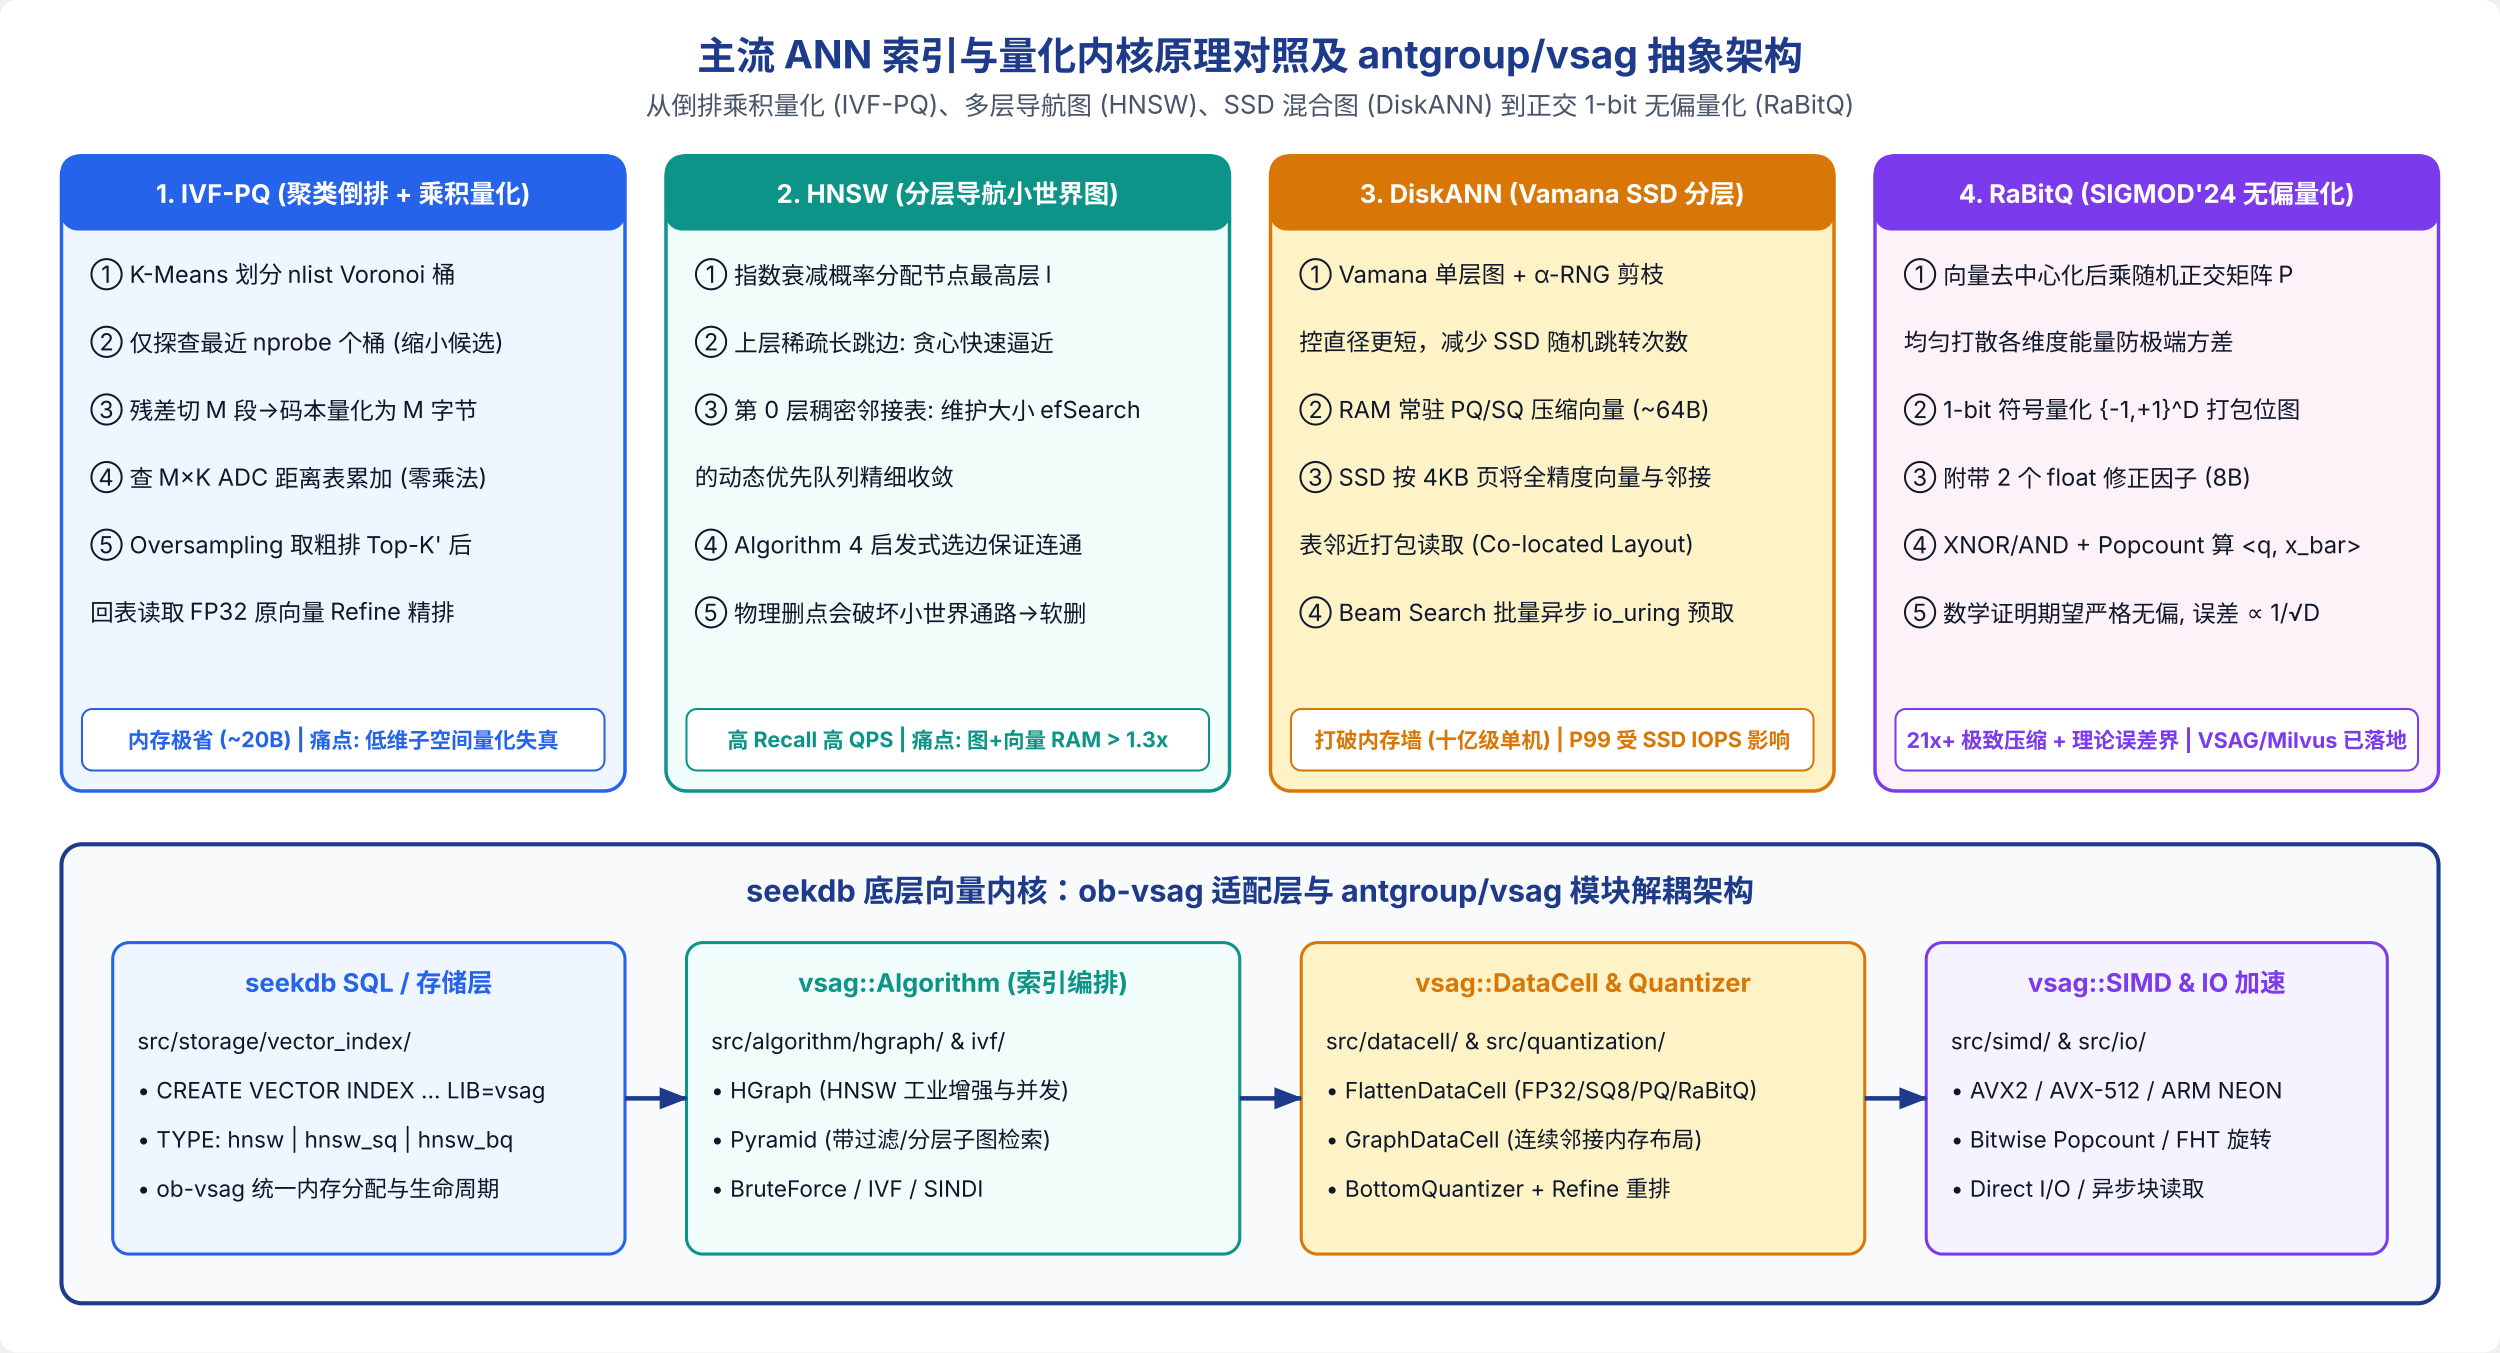
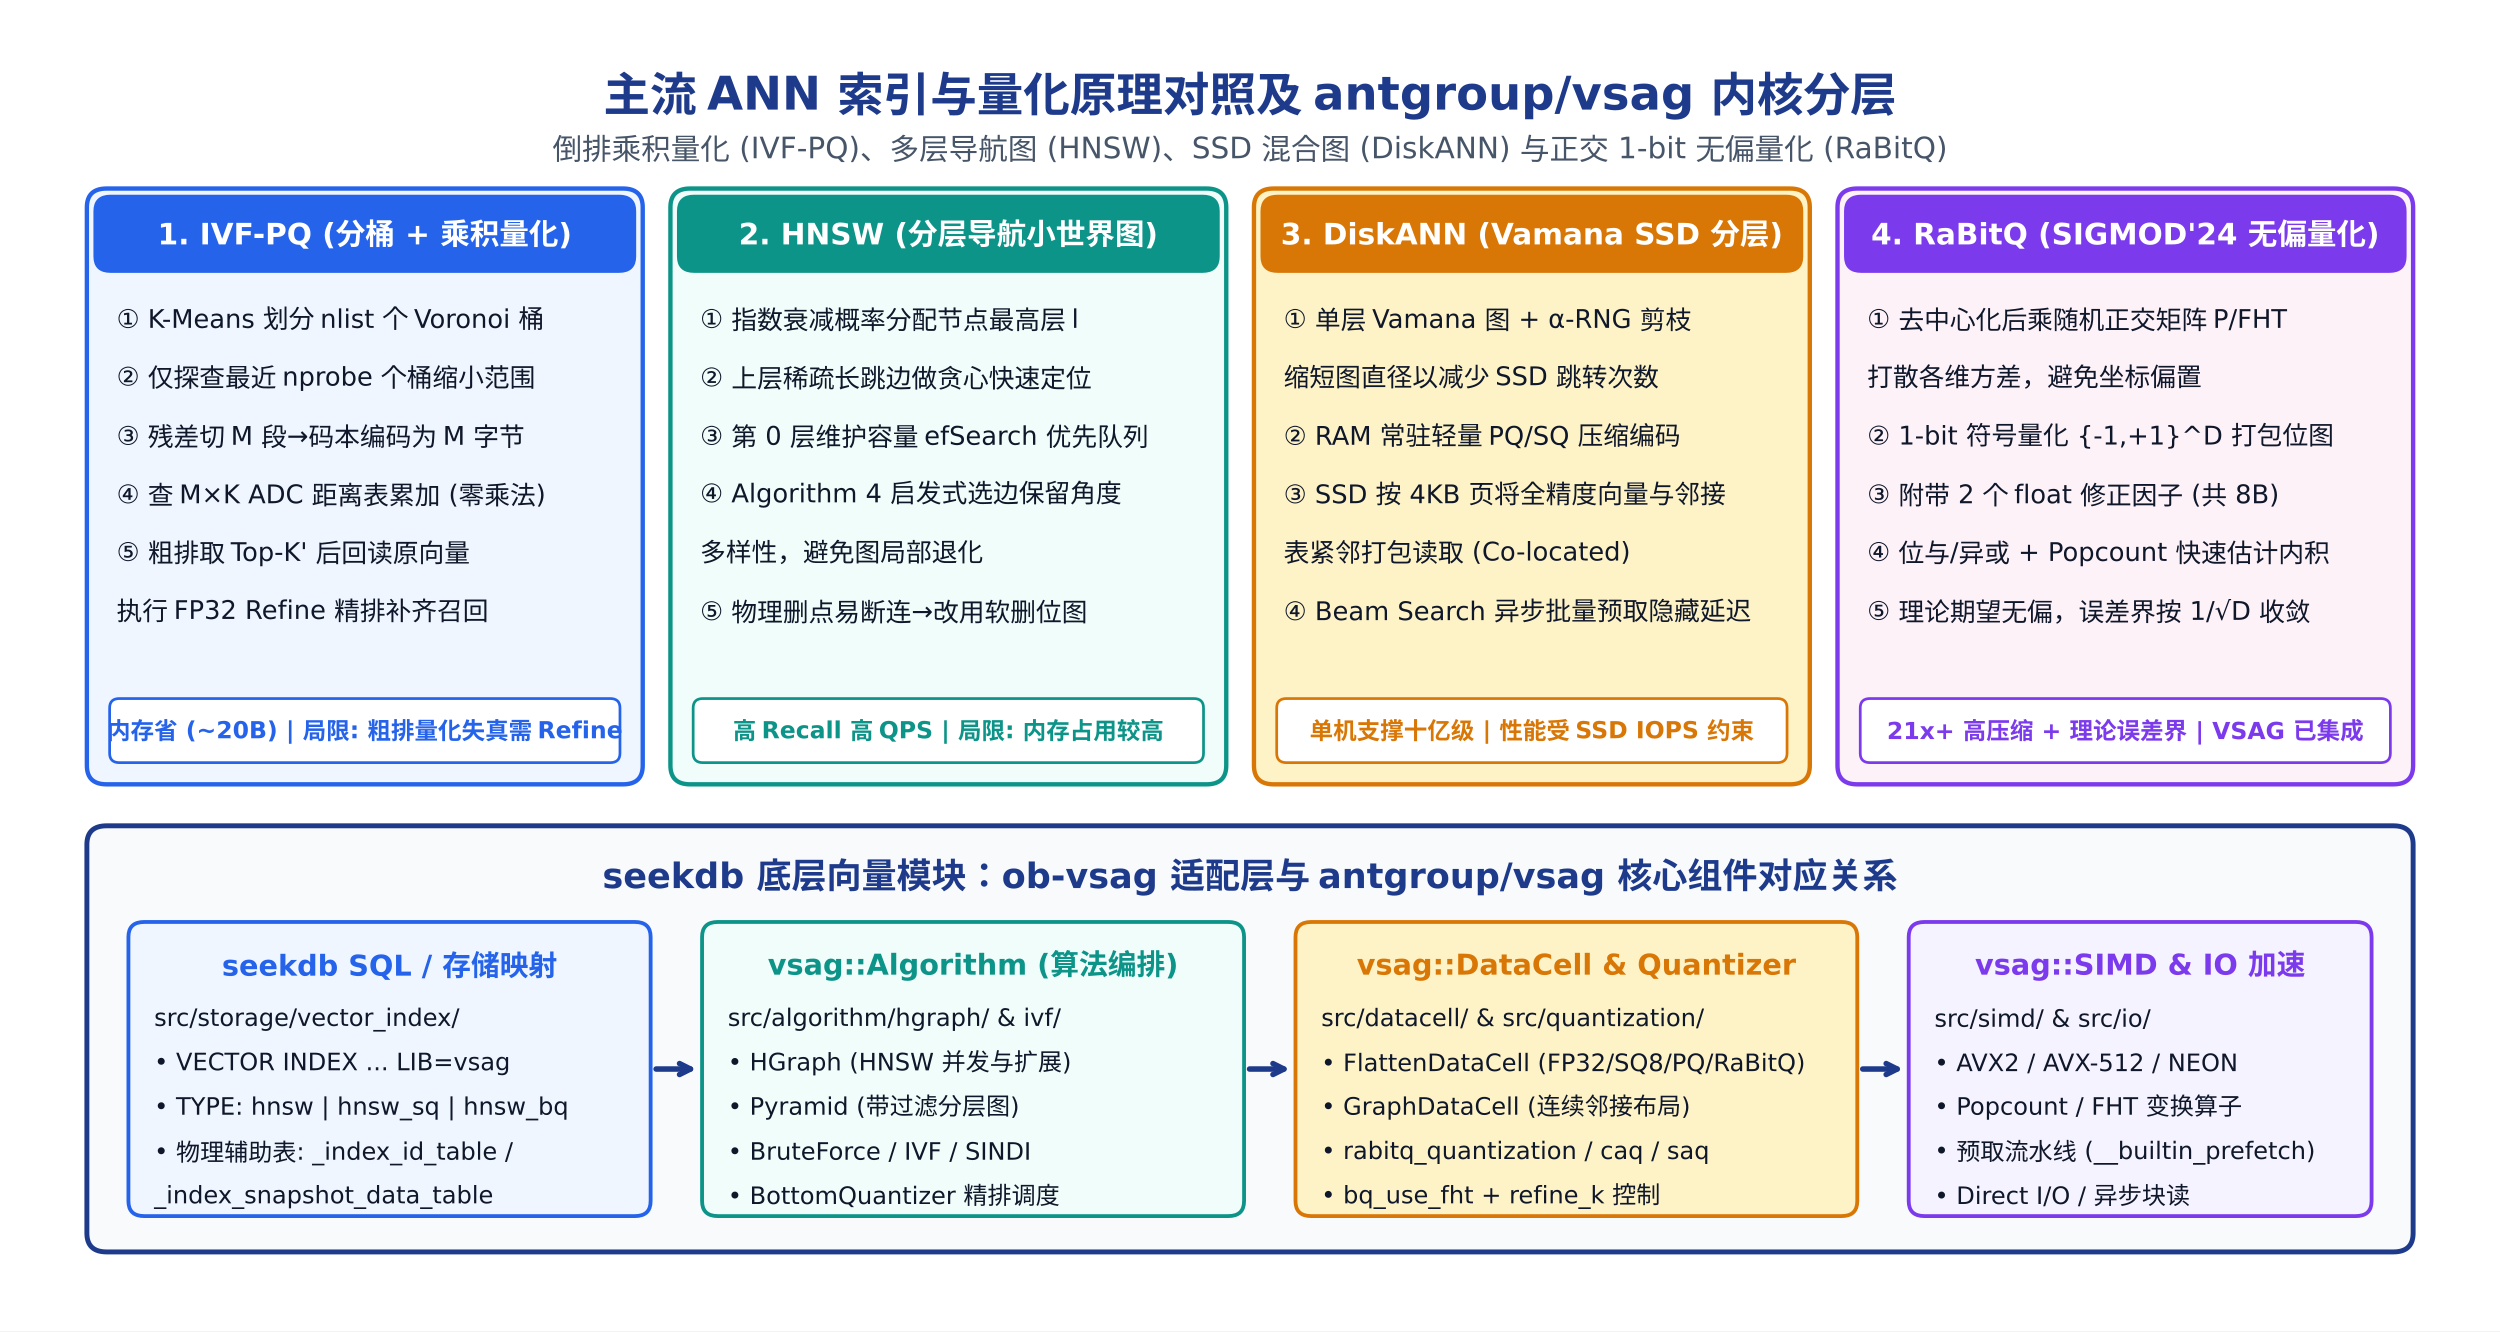
- <svg xmlns="http://www.w3.org/2000/svg" viewBox="0 0 1220 660" width="1220" height="660" font-family="PingFang SC, Hiragino Sans GB, Arial Unicode MS, -apple-system, sans-serif">
-   <rect width="1220" height="660" fill="#FFFFFF" rx="8" />
+ <svg xmlns="http://www.w3.org/2000/svg" width="913.32pt" height="486.288pt" viewBox="0 0 913.32 486.288" version="1.1">
  <defs>
-     <marker id="arrow-navy" viewBox="0 0 10 10" refX="8.5" refY="5" markerWidth="7" markerHeight="7" orient="auto-start-reverse">
-       <path d="M 0 1.5 L 9 5 L 0 8.5 z" fill="#1E3A8A" />
-     </marker>
-     <marker id="arrow-teal" viewBox="0 0 10 10" refX="8.5" refY="5" markerWidth="7" markerHeight="7" orient="auto-start-reverse">
-       <path d="M 0 1.5 L 9 5 L 0 8.5 z" fill="#0D9488" />
-     </marker>
-     <marker id="arrow-red" viewBox="0 0 10 10" refX="8.5" refY="5" markerWidth="7" markerHeight="7" orient="auto-start-reverse">
-       <path d="M 0 1.5 L 9 5 L 0 8.5 z" fill="#DC2626" />
-     </marker>
-     <marker id="arrow-slate" viewBox="0 0 10 10" refX="8.5" refY="5" markerWidth="7" markerHeight="7" orient="auto-start-reverse">
-       <path d="M 0 1.5 L 9 5 L 0 8.5 z" fill="#475569" />
-     </marker>
+     <style type="text/css">*{stroke-linejoin: round; stroke-linecap: butt}</style>
  </defs>
-   <text x="610" y="34" font-size="19" font-weight="bold" fill="#1E3A8A" text-anchor="middle">主流 ANN 索引与量化内核原理对照及 antgroup/vsag 抽象架构</text>
-   <text x="610" y="56" font-size="12.5" font-weight="normal" fill="#475569" text-anchor="middle">从倒排乘积量化 (IVF-PQ)、多层导航图 (HNSW)、SSD 混合图 (DiskANN) 到正交 1-bit 无偏量化 (RaBitQ)</text>
-   <rect x="30" y="76" width="275" height="310" fill="#EFF6FF" stroke="#2563EB" stroke-width="1.7" rx="10" />
-   <rect x="30" y="76" width="275" height="36" fill="#2563EB" stroke="#2563EB" stroke-width="1.0" rx="8" />
-   <text x="167.5" y="99" font-size="12.5" font-weight="bold" fill="#FFFFFF" text-anchor="middle">1. IVF-PQ (聚类倒排 + 乘积量化)</text>
-   <text x="44" y="138" font-size="11.5" font-weight="normal" fill="#0F172A" text-anchor="start">① K-Means 划分 nlist Voronoi 桶</text>
-   <text x="44" y="171" font-size="11.5" font-weight="normal" fill="#0F172A" text-anchor="start">② 仅探查最近 nprobe 个桶 (缩小候选)</text>
-   <text x="44" y="204" font-size="11.5" font-weight="normal" fill="#0F172A" text-anchor="start">③ 残差切 M 段→码本量化为 M 字节</text>
-   <text x="44" y="237" font-size="11.5" font-weight="normal" fill="#0F172A" text-anchor="start">④ 查 M×K ADC 距离表累加 (零乘法)</text>
-   <text x="44" y="270" font-size="11.5" font-weight="normal" fill="#0F172A" text-anchor="start">⑤ Oversampling 取粗排 Top-K' 后</text>
-   <text x="44" y="303" font-size="11.5" font-weight="normal" fill="#0F172A" text-anchor="start">   回表读取 FP32 原向量 Refine 精排</text>
-   <rect x="40" y="346" width="255" height="30" fill="#FFFFFF" stroke="#2563EB" stroke-width="1.0" rx="5" />
-   <text x="167.5" y="365" font-size="10.5" font-weight="bold" fill="#2563EB" text-anchor="middle">内存极省 (~20B) | 痛点: 低维子空间量化失真</text>
-   <rect x="325" y="76" width="275" height="310" fill="#F0FDFA" stroke="#0D9488" stroke-width="1.7" rx="10" />
-   <rect x="325" y="76" width="275" height="36" fill="#0D9488" stroke="#0D9488" stroke-width="1.0" rx="8" />
-   <text x="462.5" y="99" font-size="12.5" font-weight="bold" fill="#FFFFFF" text-anchor="middle">2. HNSW (分层导航小世界图)</text>
-   <text x="339" y="138" font-size="11.5" font-weight="normal" fill="#0F172A" text-anchor="start">① 指数衰减概率分配节点最高层 l</text>
-   <text x="339" y="171" font-size="11.5" font-weight="normal" fill="#0F172A" text-anchor="start">② 上层稀疏长跳边: 贪心快速逼近</text>
-   <text x="339" y="204" font-size="11.5" font-weight="normal" fill="#0F172A" text-anchor="start">③ 第 0 层稠密邻接表: 维护大小 efSearch</text>
-   <text x="339" y="237" font-size="11.5" font-weight="normal" fill="#0F172A" text-anchor="start">   的动态优先队列精细收敛</text>
-   <text x="339" y="270" font-size="11.5" font-weight="normal" fill="#0F172A" text-anchor="start">④ Algorithm 4 启发式选边保证连通</text>
-   <text x="339" y="303" font-size="11.5" font-weight="normal" fill="#0F172A" text-anchor="start">⑤ 物理删点会破坏小世界通路→软删</text>
-   <rect x="335" y="346" width="255" height="30" fill="#FFFFFF" stroke="#0D9488" stroke-width="1.0" rx="5" />
-   <text x="462.5" y="365" font-size="10.5" font-weight="bold" fill="#0D9488" text-anchor="middle">高 Recall 高 QPS | 痛点: 图+向量 RAM &gt; 1.3x</text>
-   <rect x="620" y="76" width="275" height="310" fill="#FEF3C7" stroke="#D97706" stroke-width="1.7" rx="10" />
-   <rect x="620" y="76" width="275" height="36" fill="#D97706" stroke="#D97706" stroke-width="1.0" rx="8" />
-   <text x="757.5" y="99" font-size="12.5" font-weight="bold" fill="#FFFFFF" text-anchor="middle">3. DiskANN (Vamana SSD 分层)</text>
-   <text x="634" y="138" font-size="11.5" font-weight="normal" fill="#0F172A" text-anchor="start">① Vamana 单层图 + α-RNG 剪枝</text>
-   <text x="634" y="171" font-size="11.5" font-weight="normal" fill="#0F172A" text-anchor="start">   控直径更短，减少 SSD 随机跳转次数</text>
-   <text x="634" y="204" font-size="11.5" font-weight="normal" fill="#0F172A" text-anchor="start">② RAM 常驻 PQ/SQ 压缩向量 (~64B)</text>
-   <text x="634" y="237" font-size="11.5" font-weight="normal" fill="#0F172A" text-anchor="start">③ SSD 按 4KB 页将全精度向量与邻接</text>
-   <text x="634" y="270" font-size="11.5" font-weight="normal" fill="#0F172A" text-anchor="start">   表邻近打包读取 (Co-located Layout)</text>
-   <text x="634" y="303" font-size="11.5" font-weight="normal" fill="#0F172A" text-anchor="start">④ Beam Search 批量异步 io_uring 预取</text>
-   <rect x="630" y="346" width="255" height="30" fill="#FFFFFF" stroke="#D97706" stroke-width="1.0" rx="5" />
-   <text x="757.5" y="365" font-size="10.5" font-weight="bold" fill="#D97706" text-anchor="middle">打破内存墙 (十亿级单机) | P99 受 SSD IOPS 影响</text>
-   <rect x="915" y="76" width="275" height="310" fill="#FDF2F8" stroke="#7C3AED" stroke-width="1.7" rx="10" />
-   <rect x="915" y="76" width="275" height="36" fill="#7C3AED" stroke="#7C3AED" stroke-width="1.0" rx="8" />
-   <text x="1052.5" y="99" font-size="12.5" font-weight="bold" fill="#FFFFFF" text-anchor="middle">4. RaBitQ (SIGMOD'24 无偏量化)</text>
-   <text x="929" y="138" font-size="11.5" font-weight="normal" fill="#0F172A" text-anchor="start">① 向量去中心化后乘随机正交矩阵 P</text>
-   <text x="929" y="171" font-size="11.5" font-weight="normal" fill="#0F172A" text-anchor="start">   均匀打散各维度能量防极端方差</text>
-   <text x="929" y="204" font-size="11.5" font-weight="normal" fill="#0F172A" text-anchor="start">② 1-bit 符号量化 {-1,+1}^D 打包位图</text>
-   <text x="929" y="237" font-size="11.5" font-weight="normal" fill="#0F172A" text-anchor="start">③ 附带 2 个 float 修正因子 (8B)</text>
-   <text x="929" y="270" font-size="11.5" font-weight="normal" fill="#0F172A" text-anchor="start">④ XNOR/AND + Popcount 算 &lt;q, x_bar&gt;</text>
-   <text x="929" y="303" font-size="11.5" font-weight="normal" fill="#0F172A" text-anchor="start">⑤ 数学证明期望严格无偏, 误差 ∝ 1/√D</text>
-   <rect x="925" y="346" width="255" height="30" fill="#FFFFFF" stroke="#7C3AED" stroke-width="1.0" rx="5" />
-   <text x="1052.5" y="365" font-size="10.5" font-weight="bold" fill="#7C3AED" text-anchor="middle">21x+ 极致压缩 + 理论误差界 | VSAG/Milvus 已落地</text>
-   <rect x="30" y="412" width="1160" height="224" fill="#F8FAFC" stroke="#1E3A8A" stroke-width="2.0" rx="10" />
-   <text x="610" y="440" font-size="15" font-weight="bold" fill="#1E3A8A" text-anchor="middle">seekdb 底层向量内核：ob-vsag 适配层与 antgroup/vsag 模块解耦架构</text>
-   <rect x="55" y="460" width="250" height="152" fill="#EFF6FF" stroke="#2563EB" stroke-width="1.5" rx="8" />
-   <text x="180.0" y="484" font-size="12.5" font-weight="bold" fill="#2563EB" text-anchor="middle">seekdb SQL / 存储层</text>
-   <text x="67" y="512" font-size="11" font-weight="normal" fill="#0F172A" text-anchor="start">src/storage/vector_index/</text>
-   <text x="67" y="536" font-size="11" font-weight="normal" fill="#0F172A" text-anchor="start">• CREATE VECTOR INDEX ... LIB=vsag</text>
-   <text x="67" y="560" font-size="11" font-weight="normal" fill="#0F172A" text-anchor="start">• TYPE: hnsw | hnsw_sq | hnsw_bq</text>
-   <text x="67" y="584" font-size="11" font-weight="normal" fill="#0F172A" text-anchor="start">• ob-vsag 统一内存分配与生命周期</text>
-   <rect x="335" y="460" width="270" height="152" fill="#F0FDFA" stroke="#0D9488" stroke-width="1.5" rx="8" />
-   <text x="470.0" y="484" font-size="12.5" font-weight="bold" fill="#0D9488" text-anchor="middle">vsag::Algorithm (索引编排)</text>
-   <text x="347" y="512" font-size="11" font-weight="normal" fill="#0F172A" text-anchor="start">src/algorithm/hgraph/ &amp; ivf/</text>
-   <text x="347" y="536" font-size="11" font-weight="normal" fill="#0F172A" text-anchor="start">• HGraph (HNSW 工业增强与并发)</text>
-   <text x="347" y="560" font-size="11" font-weight="normal" fill="#0F172A" text-anchor="start">• Pyramid (带过滤/分层子图检索)</text>
-   <text x="347" y="584" font-size="11" font-weight="normal" fill="#0F172A" text-anchor="start">• BruteForce / IVF / SINDI</text>
-   <rect x="635" y="460" width="275" height="152" fill="#FEF3C7" stroke="#D97706" stroke-width="1.5" rx="8" />
-   <text x="772.5" y="484" font-size="12.5" font-weight="bold" fill="#D97706" text-anchor="middle">vsag::DataCell &amp; Quantizer</text>
-   <text x="647" y="512" font-size="11" font-weight="normal" fill="#0F172A" text-anchor="start">src/datacell/ &amp; src/quantization/</text>
-   <text x="647" y="536" font-size="11" font-weight="normal" fill="#0F172A" text-anchor="start">• FlattenDataCell (FP32/SQ8/PQ/RaBitQ)</text>
-   <text x="647" y="560" font-size="11" font-weight="normal" fill="#0F172A" text-anchor="start">• GraphDataCell (连续邻接内存布局)</text>
-   <text x="647" y="584" font-size="11" font-weight="normal" fill="#0F172A" text-anchor="start">• BottomQuantizer + Refine 重排</text>
-   <rect x="940" y="460" width="225" height="152" fill="#F5F3FF" stroke="#7C3AED" stroke-width="1.5" rx="8" />
-   <text x="1052.5" y="484" font-size="12.5" font-weight="bold" fill="#7C3AED" text-anchor="middle">vsag::SIMD &amp; IO 加速</text>
-   <text x="952" y="512" font-size="11" font-weight="normal" fill="#0F172A" text-anchor="start">src/simd/ &amp; src/io/</text>
-   <text x="952" y="536" font-size="11" font-weight="normal" fill="#0F172A" text-anchor="start">• AVX2 / AVX-512 / ARM NEON</text>
-   <text x="952" y="560" font-size="11" font-weight="normal" fill="#0F172A" text-anchor="start">• Bitwise Popcount / FHT 旋转</text>
-   <text x="952" y="584" font-size="11" font-weight="normal" fill="#0F172A" text-anchor="start">• Direct I/O / 异步块读取</text>
-   <line x1="305" y1="536" x2="335" y2="536" stroke="#1E3A8A" stroke-width="2.2" marker-end="url(#arrow-navy)" />
-   <line x1="605" y1="536" x2="635" y2="536" stroke="#1E3A8A" stroke-width="2.2" marker-end="url(#arrow-navy)" />
-   <line x1="910" y1="536" x2="940" y2="536" stroke="#1E3A8A" stroke-width="2.2" marker-end="url(#arrow-navy)" />
+   <rect width="100%" height="100%" fill="#FFFFFF" />
+   <g id="figure_1">
+     <g id="patch_1">
+       <path d="M 0 486.288  L 913.32 486.288  L 913.32 -0  L 0 -0  z " style="fill: #ffffff" />
+     </g>
+     <g id="axes_1">
+       <g id="patch_2">
+         <path d="M 38.965 286.538  L 227.578 286.538  Q 234.805 286.538 234.805 279.65  L 234.805 75.766  Q 234.805 68.878 227.578 68.878  L 38.965 68.878  Q 31.738 68.878 31.738 75.766  L 31.738 279.65  Q 31.738 286.538 38.965 286.538  z " clip-path="url(#p8275b18bb2)" style="fill: #eff6ff; stroke: #2563eb; stroke-width: 1.6; stroke-linejoin: miter" />
+       </g>
+       <g id="patch_3">
+         <path d="M 40.41 99.185  L 226.133 99.185  Q 231.914 99.185 231.914 93.674  L 231.914 77.143  Q 231.914 71.633 226.133 71.633  L 40.41 71.633  Q 34.629 71.633 34.629 77.143  L 34.629 93.674  Q 34.629 99.185 40.41 99.185  z " clip-path="url(#p8275b18bb2)" style="fill: #2563eb; stroke: #2563eb; stroke-linejoin: miter" />
+       </g>
+       <g id="patch_4">
+         <path d="M 43.662 278.617  L 222.881 278.617  Q 226.494 278.617 226.494 275.173  L 226.494 258.642  Q 226.494 255.198 222.881 255.198  L 43.662 255.198  Q 40.049 255.198 40.049 258.642  L 40.049 275.173  Q 40.049 278.617 43.662 278.617  z " clip-path="url(#p8275b18bb2)" style="fill: #ffffff; stroke: #2563eb; stroke-linejoin: miter" />
+       </g>
+       <g id="patch_5">
+         <path d="M 252.148 286.538  L 440.762 286.538  Q 447.988 286.538 447.988 279.65  L 447.988 75.766  Q 447.988 68.878 440.762 68.878  L 252.148 68.878  Q 244.922 68.878 244.922 75.766  L 244.922 279.65  Q 244.922 286.538 252.148 286.538  z " clip-path="url(#p8275b18bb2)" style="fill: #f0fdfa; stroke: #0d9488; stroke-width: 1.6; stroke-linejoin: miter" />
+       </g>
+       <g id="patch_6">
+         <path d="M 253.594 99.185  L 439.316 99.185  Q 445.098 99.185 445.098 93.674  L 445.098 77.143  Q 445.098 71.633 439.316 71.633  L 253.594 71.633  Q 247.812 71.633 247.812 77.143  L 247.812 93.674  Q 247.812 99.185 253.594 99.185  z " clip-path="url(#p8275b18bb2)" style="fill: #0d9488; stroke: #0d9488; stroke-linejoin: miter" />
+       </g>
+       <g id="patch_7">
+         <path d="M 256.846 278.617  L 436.064 278.617  Q 439.678 278.617 439.678 275.173  L 439.678 258.642  Q 439.678 255.198 436.064 255.198  L 256.846 255.198  Q 253.232 255.198 253.232 258.642  L 253.232 275.173  Q 253.232 278.617 256.846 278.617  z " clip-path="url(#p8275b18bb2)" style="fill: #ffffff; stroke: #0d9488; stroke-linejoin: miter" />
+       </g>
+       <g id="patch_8">
+         <path d="M 465.332 286.538  L 653.945 286.538  Q 661.172 286.538 661.172 279.65  L 661.172 75.766  Q 661.172 68.878 653.945 68.878  L 465.332 68.878  Q 458.105 68.878 458.105 75.766  L 458.105 279.65  Q 458.105 286.538 465.332 286.538  z " clip-path="url(#p8275b18bb2)" style="fill: #fef3c7; stroke: #d97706; stroke-width: 1.6; stroke-linejoin: miter" />
+       </g>
+       <g id="patch_9">
+         <path d="M 466.777 99.185  L 652.5 99.185  Q 658.281 99.185 658.281 93.674  L 658.281 77.143  Q 658.281 71.633 652.5 71.633  L 466.777 71.633  Q 460.996 71.633 460.996 77.143  L 460.996 93.674  Q 460.996 99.185 466.777 99.185  z " clip-path="url(#p8275b18bb2)" style="fill: #d97706; stroke: #d97706; stroke-linejoin: miter" />
+       </g>
+       <g id="patch_10">
+         <path d="M 470.029 278.617  L 649.248 278.617  Q 652.861 278.617 652.861 275.173  L 652.861 258.642  Q 652.861 255.198 649.248 255.198  L 470.029 255.198  Q 466.416 255.198 466.416 258.642  L 466.416 275.173  Q 466.416 278.617 470.029 278.617  z " clip-path="url(#p8275b18bb2)" style="fill: #ffffff; stroke: #d97706; stroke-linejoin: miter" />
+       </g>
+       <g id="patch_11">
+         <path d="M 678.515 286.538  L 874.355 286.538  Q 881.582 286.538 881.582 279.65  L 881.582 75.766  Q 881.582 68.878 874.355 68.878  L 678.515 68.878  Q 671.289 68.878 671.289 75.766  L 671.289 279.65  Q 671.289 286.538 678.515 286.538  z " clip-path="url(#p8275b18bb2)" style="fill: #fdf2f8; stroke: #7c3aed; stroke-width: 1.6; stroke-linejoin: miter" />
+       </g>
+       <g id="patch_12">
+         <path d="M 679.961 99.185  L 872.91 99.185  Q 878.691 99.185 878.691 93.674  L 878.691 77.143  Q 878.691 71.633 872.91 71.633  L 679.961 71.633  Q 674.179 71.633 674.179 77.143  L 674.179 93.674  Q 674.179 99.185 679.961 99.185  z " clip-path="url(#p8275b18bb2)" style="fill: #7c3aed; stroke: #7c3aed; stroke-linejoin: miter" />
+       </g>
+       <g id="patch_13">
+         <path d="M 683.213 278.617  L 869.658 278.617  Q 873.271 278.617 873.271 275.173  L 873.271 258.642  Q 873.271 255.198 869.658 255.198  L 683.213 255.198  Q 679.599 255.198 679.599 258.642  L 679.599 275.173  Q 679.599 278.617 683.213 278.617  z " clip-path="url(#p8275b18bb2)" style="fill: #ffffff; stroke: #7c3aed; stroke-linejoin: miter" />
+       </g>
+       <g id="patch_14">
+         <path d="M 38.965 457.361  L 874.355 457.361  Q 881.582 457.361 881.582 450.473  L 881.582 308.58  Q 881.582 301.692 874.355 301.692  L 38.965 301.692  Q 31.738 301.692 31.738 308.58  L 31.738 450.473  Q 31.738 457.361 38.965 457.361  z " clip-path="url(#p8275b18bb2)" style="fill: #f8fafc; stroke: #1e3a8a; stroke-width: 1.8; stroke-linejoin: miter" />
+       </g>
+       <g id="patch_15">
+         <path d="M 52.695 444.274  L 231.914 444.274  Q 237.695 444.274 237.695 438.763  L 237.695 342.331  Q 237.695 336.821 231.914 336.821  L 52.695 336.821  Q 46.914 336.821 46.914 342.331  L 46.914 438.763  Q 46.914 444.274 52.695 444.274  z " clip-path="url(#p8275b18bb2)" style="fill: #eff6ff; stroke: #2563eb; stroke-width: 1.4; stroke-linejoin: miter" />
+       </g>
+       <g id="patch_16">
+         <path d="M 262.266 444.274  L 448.711 444.274  Q 454.492 444.274 454.492 438.763  L 454.492 342.331  Q 454.492 336.821 448.711 336.821  L 262.266 336.821  Q 256.484 336.821 256.484 342.331  L 256.484 438.763  Q 256.484 444.274 262.266 444.274  z " clip-path="url(#p8275b18bb2)" style="fill: #f0fdfa; stroke: #0d9488; stroke-width: 1.4; stroke-linejoin: miter" />
+       </g>
+       <g id="patch_17">
+         <path d="M 479.062 444.274  L 672.734 444.274  Q 678.515 444.274 678.515 438.763  L 678.515 342.331  Q 678.515 336.821 672.734 336.821  L 479.062 336.821  Q 473.281 336.821 473.281 342.331  L 473.281 438.763  Q 473.281 444.274 479.062 444.274  z " clip-path="url(#p8275b18bb2)" style="fill: #fef3c7; stroke: #d97706; stroke-width: 1.4; stroke-linejoin: miter" />
+       </g>
+       <g id="patch_18">
+         <path d="M 703.086 444.274  L 860.625 444.274  Q 866.406 444.274 866.406 438.763  L 866.406 342.331  Q 866.406 336.821 860.625 336.821  L 703.086 336.821  Q 697.304 336.821 697.304 342.331  L 697.304 438.763  Q 697.304 444.274 703.086 444.274  z " clip-path="url(#p8275b18bb2)" style="fill: #f5f3ff; stroke: #7c3aed; stroke-width: 1.4; stroke-linejoin: miter" />
+       </g>
+       <g id="text_1">
+         <text style="font-weight: 700; font-size: 17px; font-family: 'PingFang SC', 'Hiragino Sans GB', 'Arial Unicode MS', 'DejaVu Sans', sans-serif; text-anchor: middle; fill: #1e3a8a" x="456.66" y="40.634" transform="rotate(-0 456.66 40.63413)">主流 ANN 索引与量化原理对照及 antgroup/vsag 内核分层</text>
+       </g>
+       <g id="text_2">
+         <text style="font-size: 10.8px; font-family: 'PingFang SC', 'Hiragino Sans GB', 'Arial Unicode MS', 'DejaVu Sans', sans-serif; text-anchor: middle; fill: #475569" x="456.66" y="58.301" transform="rotate(-0 456.66 58.3008)">倒排乘积量化 (IVF-PQ)、多层导航图 (HNSW)、SSD 混合图 (DiskANN) 与正交 1-bit 无偏量化 (RaBitQ)</text>
+       </g>
+       <g id="text_3">
+         <text style="font-weight: 700; font-size: 10.8px; font-family: 'PingFang SC', 'Hiragino Sans GB', 'Arial Unicode MS', 'DejaVu Sans', sans-serif; text-anchor: middle; fill: #ffffff" x="133.272" y="89.297" transform="rotate(-0 133.2716 89.2968)">1. IVF-PQ (分桶 + 乘积量化)</text>
+       </g>
+       <g id="text_4">
+         <text style="font-size: 9.4px; font-family: 'PingFang SC', 'Hiragino Sans GB', 'Arial Unicode MS', 'DejaVu Sans', sans-serif; text-anchor: start; fill: #0f172a" x="42.578" y="119.789" transform="rotate(-0 42.57826 119.7888)">① K-Means 划分 nlist 个 Voronoi 桶</text>
+       </g>
+       <g id="text_5">
+         <text style="font-size: 9.4px; font-family: 'PingFang SC', 'Hiragino Sans GB', 'Arial Unicode MS', 'DejaVu Sans', sans-serif; text-anchor: start; fill: #0f172a" x="42.578" y="140.869" transform="rotate(-0 42.57826 140.8691)">② 仅探查最近 nprobe 个桶缩小范围</text>
+       </g>
+       <g id="text_6">
+         <text style="font-size: 9.4px; font-family: 'PingFang SC', 'Hiragino Sans GB', 'Arial Unicode MS', 'DejaVu Sans', sans-serif; text-anchor: start; fill: #0f172a" x="42.578" y="162.494" transform="rotate(-0 42.57826 162.4944)">③ 残差切 M 段→码本编码为 M 字节</text>
+       </g>
+       <g id="text_7">
+         <text style="font-size: 9.4px; font-family: 'PingFang SC', 'Hiragino Sans GB', 'Arial Unicode MS', 'DejaVu Sans', sans-serif; text-anchor: start; fill: #0f172a" x="42.578" y="183.847" transform="rotate(-0 42.57826 183.8472)">④ 查 M×K ADC 距离表累加 (零乘法)</text>
+       </g>
+       <g id="text_8">
+         <text style="font-size: 9.4px; font-family: 'PingFang SC', 'Hiragino Sans GB', 'Arial Unicode MS', 'DejaVu Sans', sans-serif; text-anchor: start; fill: #0f172a" x="42.578" y="204.928" transform="rotate(-0 42.57826 204.9275)">⑤ 粗排取 Top-K' 后回读原向量</text>
+       </g>
+       <g id="text_9">
+         <text style="font-size: 9.4px; font-family: 'PingFang SC', 'Hiragino Sans GB', 'Arial Unicode MS', 'DejaVu Sans', sans-serif; text-anchor: start; fill: #0f172a" x="42.578" y="226.553" transform="rotate(-0 42.57826 226.5528)">   执行 FP32 Refine 精排补齐召回</text>
+       </g>
+       <g id="text_10">
+         <text style="font-weight: 700; font-size: 8.6px; font-family: 'PingFang SC', 'Hiragino Sans GB', 'Arial Unicode MS', 'DejaVu Sans', sans-serif; text-anchor: middle; fill: #2563eb" x="133.272" y="270.004" transform="rotate(-0 133.2716 270.0036)">内存省 (~20B) | 局限: 粗排量化失真需 Refine</text>
+       </g>
+       <g id="text_11">
+         <text style="font-weight: 700; font-size: 10.8px; font-family: 'PingFang SC', 'Hiragino Sans GB', 'Arial Unicode MS', 'DejaVu Sans', sans-serif; text-anchor: middle; fill: #ffffff" x="346.455" y="89.297" transform="rotate(-0 346.455 89.2968)">2. HNSW (分层导航小世界图)</text>
+       </g>
+       <g id="text_12">
+         <text style="font-size: 9.4px; font-family: 'PingFang SC', 'Hiragino Sans GB', 'Arial Unicode MS', 'DejaVu Sans', sans-serif; text-anchor: start; fill: #0f172a" x="255.762" y="119.789" transform="rotate(-0 255.7617 119.7888)">① 指数衰减概率分配节点最高层 l</text>
+       </g>
+       <g id="text_13">
+         <text style="font-size: 9.4px; font-family: 'PingFang SC', 'Hiragino Sans GB', 'Arial Unicode MS', 'DejaVu Sans', sans-serif; text-anchor: start; fill: #0f172a" x="255.762" y="141.142" transform="rotate(-0 255.7617 141.1416)">② 上层稀疏长跳边做贪心快速定位</text>
+       </g>
+       <g id="text_14">
+         <text style="font-size: 9.4px; font-family: 'PingFang SC', 'Hiragino Sans GB', 'Arial Unicode MS', 'DejaVu Sans', sans-serif; text-anchor: start; fill: #0f172a" x="255.762" y="162.494" transform="rotate(-0 255.7617 162.4944)">③ 第 0 层维护容量 efSearch 优先队列</text>
+       </g>
+       <g id="text_15">
+         <text style="font-size: 9.4px; font-family: 'PingFang SC', 'Hiragino Sans GB', 'Arial Unicode MS', 'DejaVu Sans', sans-serif; text-anchor: start; fill: #0f172a" x="255.762" y="183.509" transform="rotate(-0 255.7617 183.5087)">④ Algorithm 4 启发式选边保留角度</text>
+       </g>
+       <g id="text_16">
+         <text style="font-size: 9.4px; font-family: 'PingFang SC', 'Hiragino Sans GB', 'Arial Unicode MS', 'DejaVu Sans', sans-serif; text-anchor: start; fill: #0f172a" x="255.762" y="205.102" transform="rotate(-0 255.7617 205.1016)">   多样性，避免图局部退化</text>
+       </g>
+       <g id="text_17">
+         <text style="font-size: 9.4px; font-family: 'PingFang SC', 'Hiragino Sans GB', 'Arial Unicode MS', 'DejaVu Sans', sans-serif; text-anchor: start; fill: #0f172a" x="255.762" y="226.553" transform="rotate(-0 255.7617 226.5528)">⑤ 物理删点易断连→改用软删位图</text>
+       </g>
+       <g id="text_18">
+         <text style="font-weight: 700; font-size: 8.6px; font-family: 'PingFang SC', 'Hiragino Sans GB', 'Arial Unicode MS', 'DejaVu Sans', sans-serif; text-anchor: middle; fill: #0d9488" x="346.455" y="270.004" transform="rotate(-0 346.455 270.0036)">高 Recall 高 QPS | 局限: 内存占用较高</text>
+       </g>
+       <g id="text_19">
+         <text style="font-weight: 700; font-size: 10.8px; font-family: 'PingFang SC', 'Hiragino Sans GB', 'Arial Unicode MS', 'DejaVu Sans', sans-serif; text-anchor: middle; fill: #ffffff" x="559.638" y="89.297" transform="rotate(-0 559.6384 89.2968)">3. DiskANN (Vamana SSD 分层)</text>
+       </g>
+       <g id="text_20">
+         <text style="font-size: 9.4px; font-family: 'PingFang SC', 'Hiragino Sans GB', 'Arial Unicode MS', 'DejaVu Sans', sans-serif; text-anchor: start; fill: #0f172a" x="468.945" y="119.789" transform="rotate(-0 468.9451 119.7888)">① 单层 Vamana 图 + α-RNG 剪枝</text>
+       </g>
+       <g id="text_21">
+         <text style="font-size: 9.4px; font-family: 'PingFang SC', 'Hiragino Sans GB', 'Arial Unicode MS', 'DejaVu Sans', sans-serif; text-anchor: start; fill: #0f172a" x="468.945" y="141.142" transform="rotate(-0 468.9451 141.1416)">   缩短图直径以减少 SSD 跳转次数</text>
+       </g>
+       <g id="text_22">
+         <text style="font-size: 9.4px; font-family: 'PingFang SC', 'Hiragino Sans GB', 'Arial Unicode MS', 'DejaVu Sans', sans-serif; text-anchor: start; fill: #0f172a" x="468.945" y="162.494" transform="rotate(-0 468.9451 162.4944)">② RAM 常驻轻量 PQ/SQ 压缩编码</text>
+       </g>
+       <g id="text_23">
+         <text style="font-size: 9.4px; font-family: 'PingFang SC', 'Hiragino Sans GB', 'Arial Unicode MS', 'DejaVu Sans', sans-serif; text-anchor: start; fill: #0f172a" x="468.945" y="183.847" transform="rotate(-0 468.9451 183.8472)">③ SSD 按 4KB 页将全精度向量与邻接</text>
+       </g>
+       <g id="text_24">
+         <text style="font-size: 9.4px; font-family: 'PingFang SC', 'Hiragino Sans GB', 'Arial Unicode MS', 'DejaVu Sans', sans-serif; text-anchor: start; fill: #0f172a" x="468.945" y="205.2" transform="rotate(-0 468.9451 205.2)">   表紧邻打包读取 (Co-located)</text>
+       </g>
+       <g id="text_25">
+         <text style="font-size: 9.4px; font-family: 'PingFang SC', 'Hiragino Sans GB', 'Arial Unicode MS', 'DejaVu Sans', sans-serif; text-anchor: start; fill: #0f172a" x="468.945" y="226.553" transform="rotate(-0 468.9451 226.5528)">④ Beam Search 异步批量预取隐藏延迟</text>
+       </g>
+       <g id="text_26">
+         <text style="font-weight: 700; font-size: 8.6px; font-family: 'PingFang SC', 'Hiragino Sans GB', 'Arial Unicode MS', 'DejaVu Sans', sans-serif; text-anchor: middle; fill: #d97706" x="559.638" y="270.004" transform="rotate(-0 559.6384 270.0036)">单机支撑十亿级 | 性能受 SSD IOPS 约束</text>
+       </g>
+       <g id="text_27">
+         <text style="font-weight: 700; font-size: 10.8px; font-family: 'PingFang SC', 'Hiragino Sans GB', 'Arial Unicode MS', 'DejaVu Sans', sans-serif; text-anchor: middle; fill: #ffffff" x="776.435" y="89.297" transform="rotate(-0 776.4352 89.2968)">4. RaBitQ (SIGMOD'24 无偏量化)</text>
+       </g>
+       <g id="text_28">
+         <text style="font-size: 9.4px; font-family: 'PingFang SC', 'Hiragino Sans GB', 'Arial Unicode MS', 'DejaVu Sans', sans-serif; text-anchor: start; fill: #0f172a" x="682.129" y="119.789" transform="rotate(-0 682.1286 119.7888)">① 去中心化后乘随机正交矩阵 P/FHT</text>
+       </g>
+       <g id="text_29">
+         <text style="font-size: 9.4px; font-family: 'PingFang SC', 'Hiragino Sans GB', 'Arial Unicode MS', 'DejaVu Sans', sans-serif; text-anchor: start; fill: #0f172a" x="682.129" y="141.043" transform="rotate(-0 682.1286 141.0432)">   打散各维方差，避免坐标偏置</text>
+       </g>
+       <g id="text_30">
+         <text style="font-size: 9.4px; font-family: 'PingFang SC', 'Hiragino Sans GB', 'Arial Unicode MS', 'DejaVu Sans', sans-serif; text-anchor: start; fill: #0f172a" x="682.129" y="162.396" transform="rotate(-0 682.1286 162.396)">② 1-bit 符号量化 {-1,+1}^D 打包位图</text>
+       </g>
+       <g id="text_31">
+         <text style="font-size: 9.4px; font-family: 'PingFang SC', 'Hiragino Sans GB', 'Arial Unicode MS', 'DejaVu Sans', sans-serif; text-anchor: start; fill: #0f172a" x="682.129" y="183.847" transform="rotate(-0 682.1286 183.8472)">③ 附带 2 个 float 修正因子 (共 8B)</text>
+       </g>
+       <g id="text_32">
+         <text style="font-size: 9.4px; font-family: 'PingFang SC', 'Hiragino Sans GB', 'Arial Unicode MS', 'DejaVu Sans', sans-serif; text-anchor: start; fill: #0f172a" x="682.129" y="204.928" transform="rotate(-0 682.1286 204.9275)">④ 位与/异或 + Popcount 快速估计内积</text>
+       </g>
+       <g id="text_33">
+         <text style="font-size: 9.4px; font-family: 'PingFang SC', 'Hiragino Sans GB', 'Arial Unicode MS', 'DejaVu Sans', sans-serif; text-anchor: start; fill: #0f172a" x="682.129" y="226.454" transform="rotate(-0 682.1286 226.4544)">⑤ 理论期望无偏，误差界按 1/√D 收敛</text>
+       </g>
+       <g id="text_34">
+         <text style="font-weight: 700; font-size: 8.6px; font-family: 'PingFang SC', 'Hiragino Sans GB', 'Arial Unicode MS', 'DejaVu Sans', sans-serif; text-anchor: middle; fill: #7c3aed" x="776.435" y="270.004" transform="rotate(-0 776.4352 270.0036)">21x+ 高压缩 + 理论误差界 | VSAG 已集成</text>
+       </g>
+       <g id="text_35">
+         <text style="font-weight: 700; font-size: 12.8px; font-family: 'PingFang SC', 'Hiragino Sans GB', 'Arial Unicode MS', 'DejaVu Sans', sans-serif; text-anchor: middle; fill: #1e3a8a" x="456.66" y="324.437" transform="rotate(-0 456.66 324.4366)">seekdb 底层向量模块：ob-vsag 适配层与 antgroup/vsag 核心组件对应关系</text>
+       </g>
+       <g id="text_36">
+         <text style="font-weight: 700; font-size: 10.5px; font-family: 'PingFang SC', 'Hiragino Sans GB', 'Arial Unicode MS', 'DejaVu Sans', sans-serif; text-anchor: middle; fill: #2563eb" x="142.305" y="356.443" transform="rotate(-0 142.3048 356.4432)">seekdb SQL / 存储映射</text>
+       </g>
+       <g id="text_37">
+         <text style="font-size: 8.8px; font-family: 'PingFang SC', 'Hiragino Sans GB', 'Arial Unicode MS', 'DejaVu Sans', sans-serif; text-anchor: start; fill: #0f172a" x="56.309" y="374.801" transform="rotate(-0 56.30872 374.8007)">src/storage/vector_index/</text>
+       </g>
+       <g id="text_38">
+         <text style="font-size: 8.8px; font-family: 'PingFang SC', 'Hiragino Sans GB', 'Arial Unicode MS', 'DejaVu Sans', sans-serif; text-anchor: start; fill: #0f172a" x="56.309" y="390.987" transform="rotate(-0 56.30872 390.9875)">• VECTOR INDEX ... LIB=vsag</text>
+       </g>
+       <g id="text_39">
+         <text style="font-size: 8.8px; font-family: 'PingFang SC', 'Hiragino Sans GB', 'Arial Unicode MS', 'DejaVu Sans', sans-serif; text-anchor: start; fill: #0f172a" x="56.309" y="407.236" transform="rotate(-0 56.30872 407.2361)">• TYPE: hnsw | hnsw_sq | hnsw_bq</text>
+       </g>
+       <g id="text_40">
+         <text style="font-size: 8.8px; font-family: 'PingFang SC', 'Hiragino Sans GB', 'Arial Unicode MS', 'DejaVu Sans', sans-serif; text-anchor: start; fill: #0f172a" x="56.309" y="423.678" transform="rotate(-0 56.30872 423.678)">• 物理辅助表: _index_id_table /</text>
+       </g>
+       <g id="text_41">
+         <text style="font-size: 8.8px; font-family: 'PingFang SC', 'Hiragino Sans GB', 'Arial Unicode MS', 'DejaVu Sans', sans-serif; text-anchor: start; fill: #0f172a" x="56.309" y="439.61" transform="rotate(-0 56.30872 439.6097)">  _index_snapshot_data_table</text>
+       </g>
+       <g id="text_42">
+         <text style="font-weight: 700; font-size: 10.5px; font-family: 'PingFang SC', 'Hiragino Sans GB', 'Arial Unicode MS', 'DejaVu Sans', sans-serif; text-anchor: middle; fill: #0d9488" x="355.488" y="356.065" transform="rotate(-0 355.4882 356.065)">vsag::Algorithm (算法编排)</text>
+       </g>
+       <g id="text_43">
+         <text style="font-size: 8.8px; font-family: 'PingFang SC', 'Hiragino Sans GB', 'Arial Unicode MS', 'DejaVu Sans', sans-serif; text-anchor: start; fill: #0f172a" x="265.879" y="374.801" transform="rotate(-0 265.8789 374.8007)">src/algorithm/hgraph/ &amp; ivf/</text>
+       </g>
+       <g id="text_44">
+         <text style="font-size: 8.8px; font-family: 'PingFang SC', 'Hiragino Sans GB', 'Arial Unicode MS', 'DejaVu Sans', sans-serif; text-anchor: start; fill: #0f172a" x="265.879" y="391.049" transform="rotate(-0 265.8789 391.0493)">• HGraph (HNSW 并发与扩展)</text>
+       </g>
+       <g id="text_45">
+         <text style="font-size: 8.8px; font-family: 'PingFang SC', 'Hiragino Sans GB', 'Arial Unicode MS', 'DejaVu Sans', sans-serif; text-anchor: start; fill: #0f172a" x="265.879" y="407.236" transform="rotate(-0 265.8789 407.2361)">• Pyramid (带过滤分层图)</text>
+       </g>
+       <g id="text_46">
+         <text style="font-size: 8.8px; font-family: 'PingFang SC', 'Hiragino Sans GB', 'Arial Unicode MS', 'DejaVu Sans', sans-serif; text-anchor: start; fill: #0f172a" x="265.879" y="423.678" transform="rotate(-0 265.8789 423.678)">• BruteForce / IVF / SINDI</text>
+       </g>
+       <g id="text_47">
+         <text style="font-size: 8.8px; font-family: 'PingFang SC', 'Hiragino Sans GB', 'Arial Unicode MS', 'DejaVu Sans', sans-serif; text-anchor: start; fill: #0f172a" x="265.879" y="439.865" transform="rotate(-0 265.8789 439.8648)">• BottomQuantizer 精排调度</text>
+       </g>
+       <g id="text_48">
+         <text style="font-weight: 700; font-size: 10.5px; font-family: 'PingFang SC', 'Hiragino Sans GB', 'Arial Unicode MS', 'DejaVu Sans', sans-serif; text-anchor: middle; fill: #d97706" x="575.898" y="356.065" transform="rotate(-0 575.8982 356.065)">vsag::DataCell &amp; Quantizer</text>
+       </g>
+       <g id="text_49">
+         <text style="font-size: 8.8px; font-family: 'PingFang SC', 'Hiragino Sans GB', 'Arial Unicode MS', 'DejaVu Sans', sans-serif; text-anchor: start; fill: #0f172a" x="482.676" y="374.863" transform="rotate(-0 482.6756 374.8625)">src/datacell/ &amp; src/quantization/</text>
+       </g>
+       <g id="text_50">
+         <text style="font-size: 8.8px; font-family: 'PingFang SC', 'Hiragino Sans GB', 'Arial Unicode MS', 'DejaVu Sans', sans-serif; text-anchor: start; fill: #0f172a" x="482.676" y="391.304" transform="rotate(-0 482.6756 391.3044)">• FlattenDataCell (FP32/SQ8/PQ/RaBitQ)</text>
+       </g>
+       <g id="text_51">
+         <text style="font-size: 8.8px; font-family: 'PingFang SC', 'Hiragino Sans GB', 'Arial Unicode MS', 'DejaVu Sans', sans-serif; text-anchor: start; fill: #0f172a" x="482.676" y="407.236" transform="rotate(-0 482.6756 407.2361)">• GraphDataCell (连续邻接布局)</text>
+       </g>
+       <g id="text_52">
+         <text style="font-size: 8.8px; font-family: 'PingFang SC', 'Hiragino Sans GB', 'Arial Unicode MS', 'DejaVu Sans', sans-serif; text-anchor: start; fill: #0f172a" x="482.676" y="423.423" transform="rotate(-0 482.6756 423.4229)">• rabitq_quantization / caq / saq</text>
+       </g>
+       <g id="text_53">
+         <text style="font-size: 8.8px; font-family: 'PingFang SC', 'Hiragino Sans GB', 'Arial Unicode MS', 'DejaVu Sans', sans-serif; text-anchor: start; fill: #0f172a" x="482.676" y="439.61" transform="rotate(-0 482.6756 439.6097)">• bq_use_fht + refine_k 控制</text>
+       </g>
+       <g id="text_54">
+         <text style="font-weight: 700; font-size: 10.5px; font-family: 'PingFang SC', 'Hiragino Sans GB', 'Arial Unicode MS', 'DejaVu Sans', sans-serif; text-anchor: middle; fill: #7c3aed" x="781.855" y="356.065" transform="rotate(-0 781.8551 356.065)">vsag::SIMD &amp; IO 加速</text>
+       </g>
+       <g id="text_55">
+         <text style="font-size: 8.8px; font-family: 'PingFang SC', 'Hiragino Sans GB', 'Arial Unicode MS', 'DejaVu Sans', sans-serif; text-anchor: start; fill: #0f172a" x="706.699" y="375.118" transform="rotate(-0 706.6989 375.1176)">src/simd/ &amp; src/io/</text>
+       </g>
+       <g id="text_56">
+         <text style="font-size: 8.8px; font-family: 'PingFang SC', 'Hiragino Sans GB', 'Arial Unicode MS', 'DejaVu Sans', sans-serif; text-anchor: start; fill: #0f172a" x="706.699" y="391.304" transform="rotate(-0 706.6989 391.3044)">• AVX2 / AVX-512 / NEON</text>
+       </g>
+       <g id="text_57">
+         <text style="font-size: 8.8px; font-family: 'PingFang SC', 'Hiragino Sans GB', 'Arial Unicode MS', 'DejaVu Sans', sans-serif; text-anchor: start; fill: #0f172a" x="706.699" y="407.236" transform="rotate(-0 706.6989 407.2361)">• Popcount / FHT 变换算子</text>
+       </g>
+       <g id="text_58">
+         <text style="font-size: 8.8px; font-family: 'PingFang SC', 'Hiragino Sans GB', 'Arial Unicode MS', 'DejaVu Sans', sans-serif; text-anchor: start; fill: #0f172a" x="706.699" y="423.423" transform="rotate(-0 706.6989 423.4229)">• 预取流水线 (__builtin_prefetch)</text>
+       </g>
+       <g id="text_59">
+         <text style="font-size: 8.8px; font-family: 'PingFang SC', 'Hiragino Sans GB', 'Arial Unicode MS', 'DejaVu Sans', sans-serif; text-anchor: start; fill: #0f172a" x="706.699" y="439.865" transform="rotate(-0 706.6989 439.8648)">• Direct I/O / 异步块读</text>
+       </g>
+       <g id="patch_19">
+         <path d="M 239.691 390.547  Q 247.089 390.547 252.252 390.547  " style="fill: none; stroke: #1e3a8a; stroke-width: 2; stroke-linecap: round" />
+         <path d="M 248.252 388.547  L 252.252 390.547  L 248.252 392.547  " style="fill: none; stroke: #1e3a8a; stroke-width: 2; stroke-linecap: round" />
+       </g>
+       <g id="patch_20">
+         <path d="M 456.487 390.547  Q 463.886 390.547 469.048 390.547  " style="fill: none; stroke: #1e3a8a; stroke-width: 2; stroke-linecap: round" />
+         <path d="M 465.048 388.547  L 469.048 390.547  L 465.048 392.547  " style="fill: none; stroke: #1e3a8a; stroke-width: 2; stroke-linecap: round" />
+       </g>
+       <g id="patch_21">
+         <path d="M 680.511 390.547  Q 687.909 390.547 693.072 390.547  " style="fill: none; stroke: #1e3a8a; stroke-width: 2; stroke-linecap: round" />
+         <path d="M 689.072 388.547  L 693.072 390.547  L 689.072 392.547  " style="fill: none; stroke: #1e3a8a; stroke-width: 2; stroke-linecap: round" />
+       </g>
+     </g>
+   </g>
+   <defs>
+     <clipPath id="p8275b18bb2">
+       <rect x="15.84" y="15.84" width="881.64" height="454.608" />
+     </clipPath>
+   </defs>
</svg>
